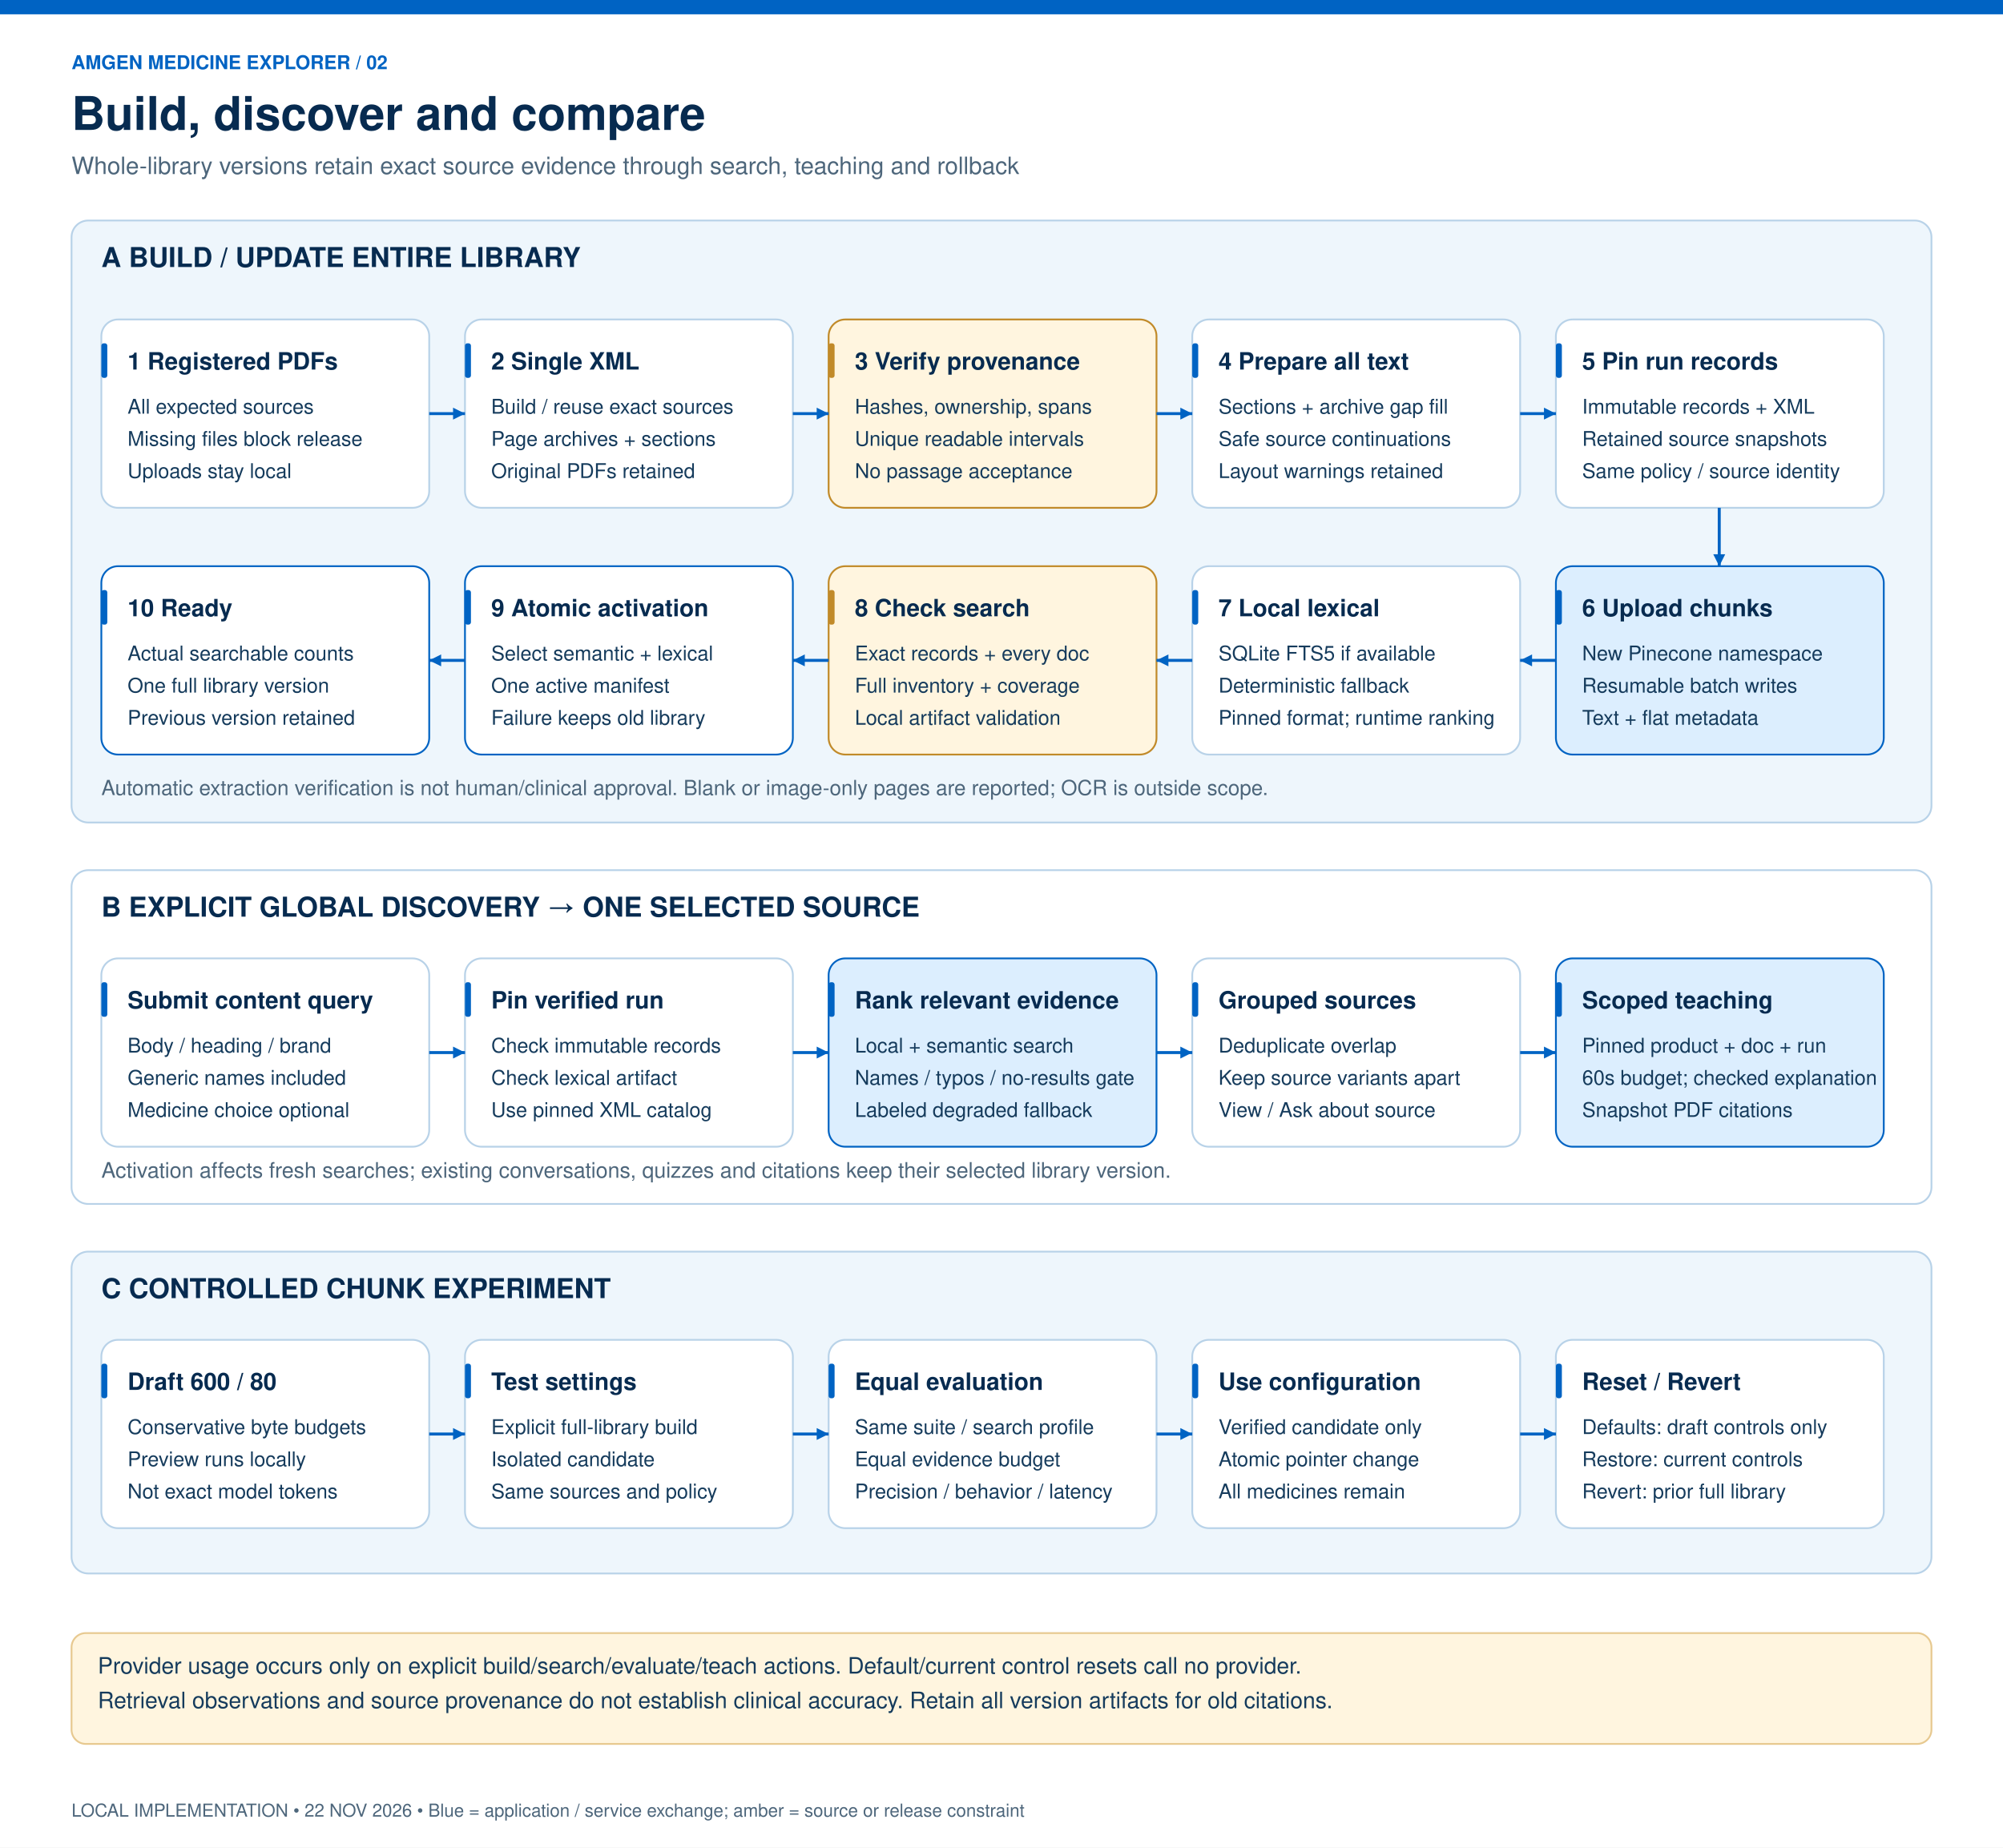
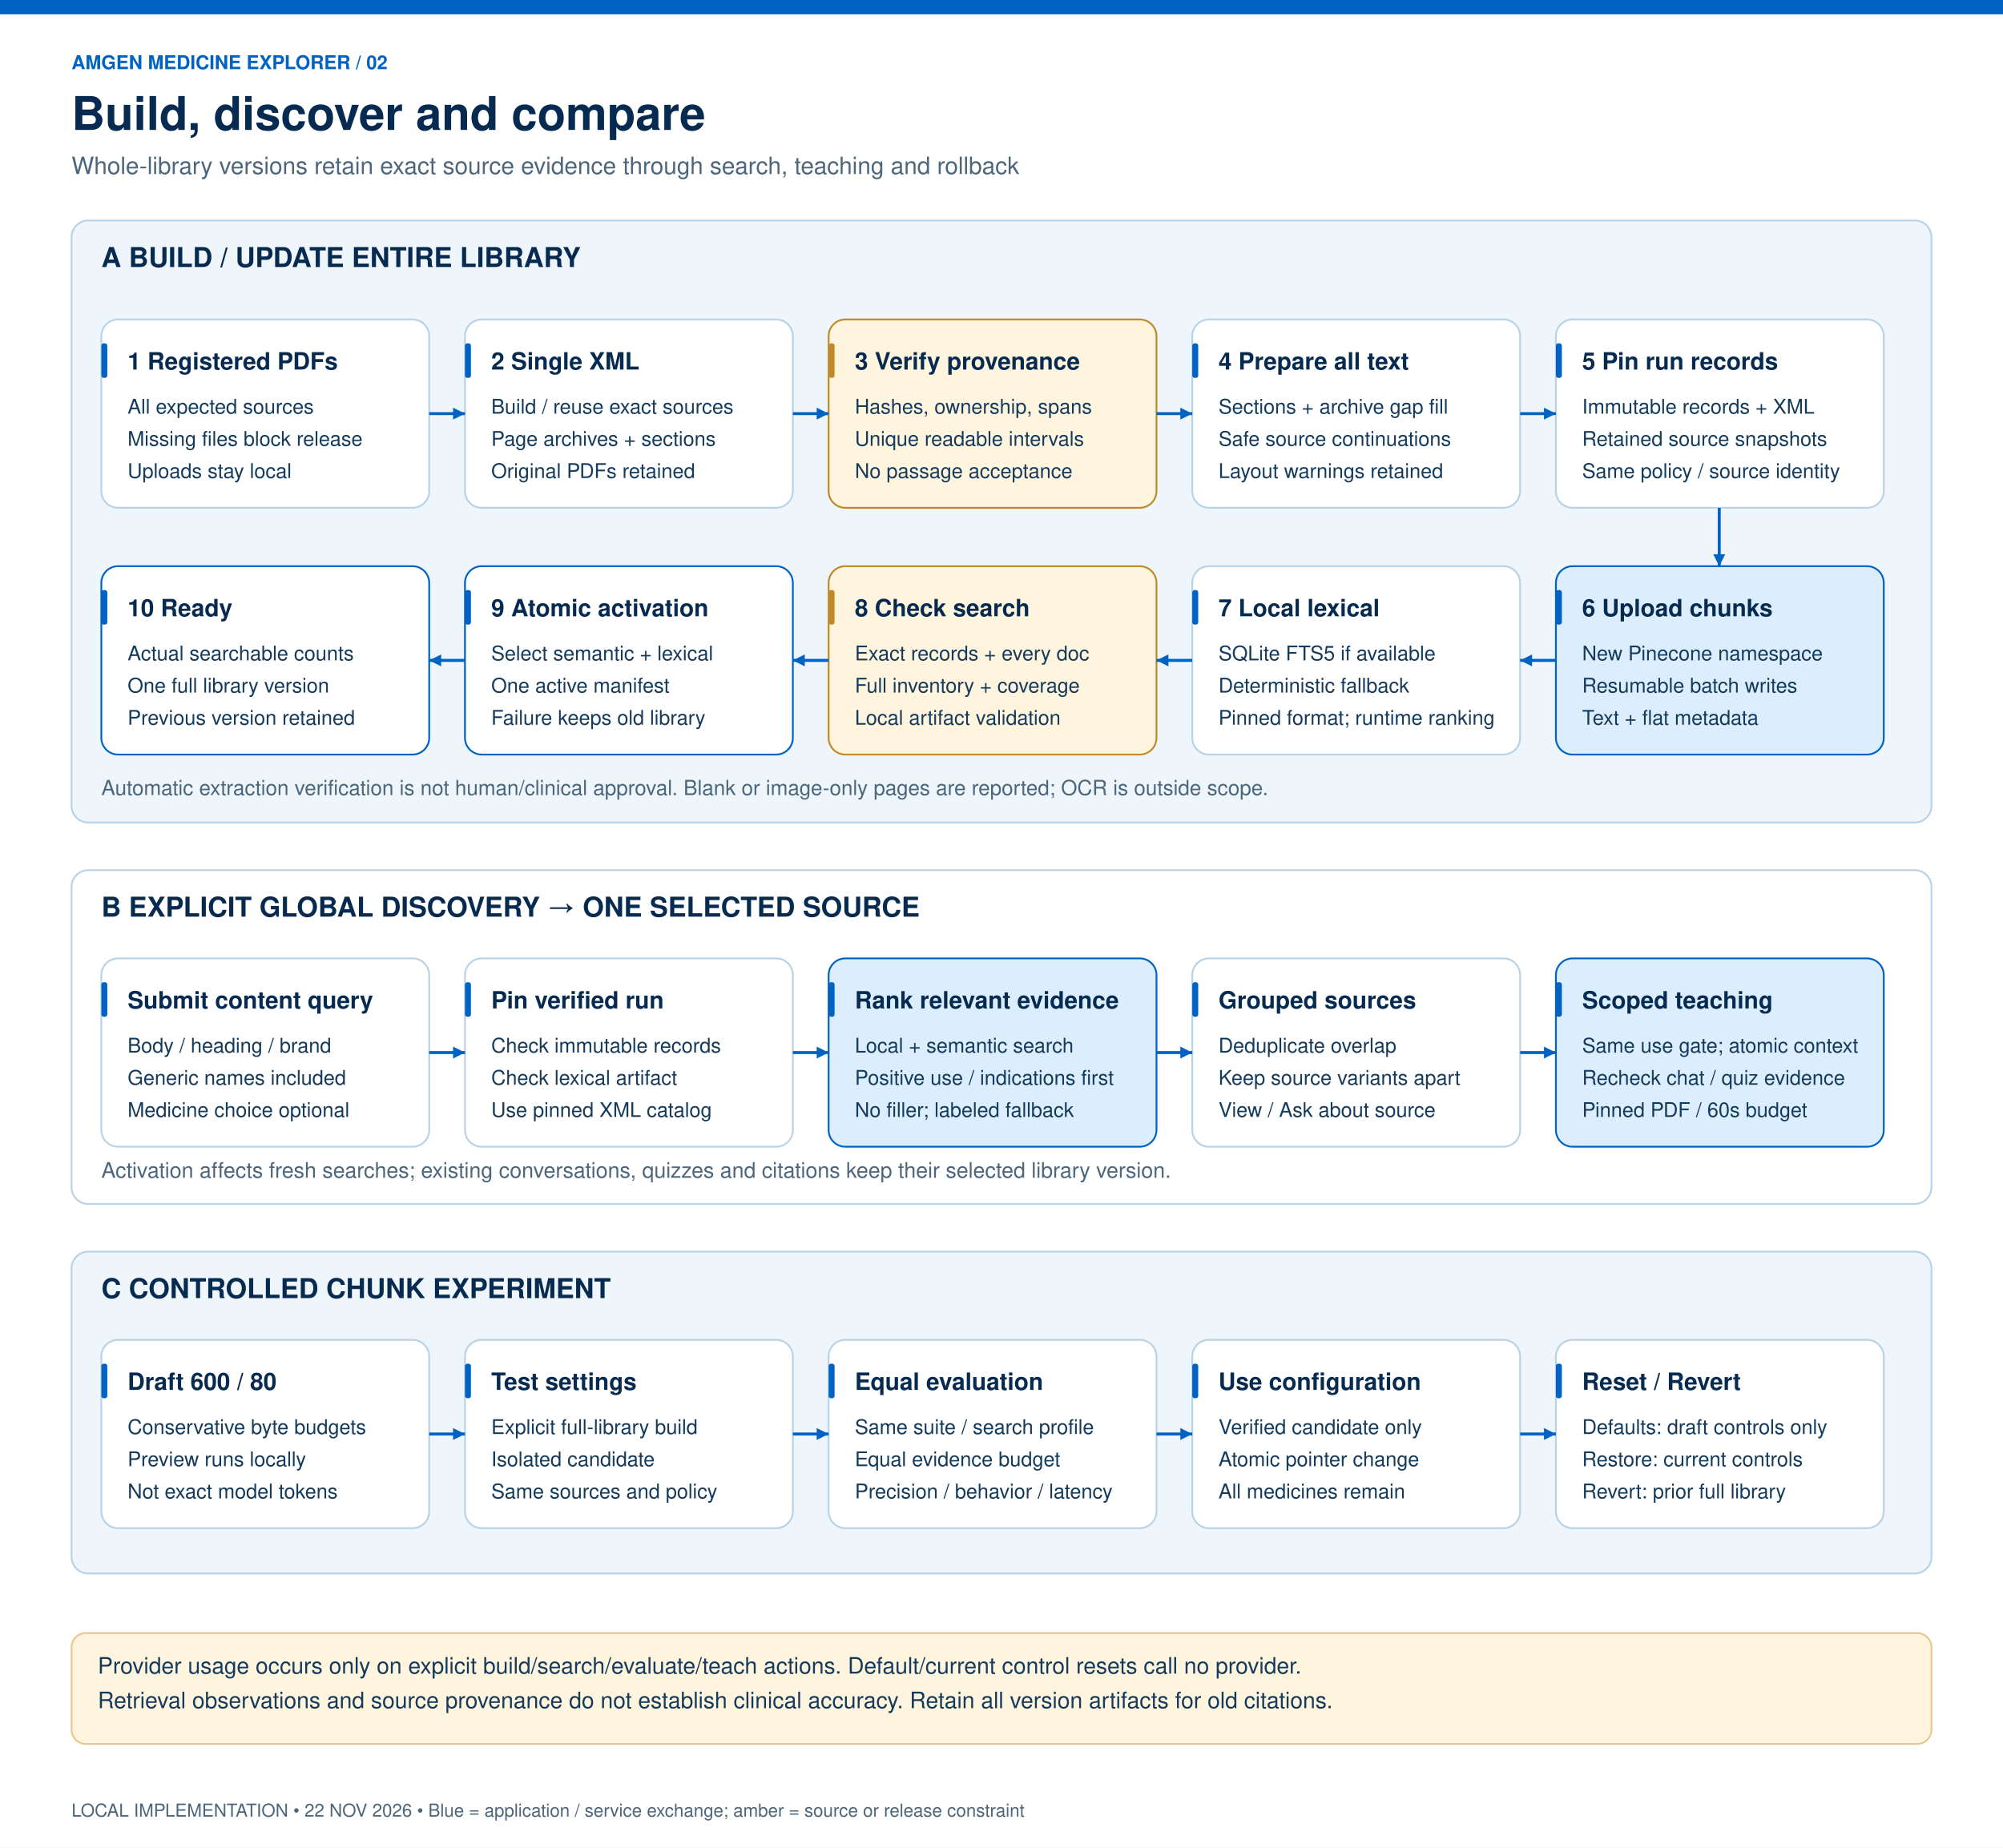
<svg xmlns="http://www.w3.org/2000/svg" width="1680" height="1550" viewBox="0 0 1680 1550" role="img" aria-labelledby="title desc">
  <defs>
    <marker id="arrow" markerWidth="9" markerHeight="9" refX="8" refY="4.5" orient="auto-start-reverse" markerUnits="userSpaceOnUse">
      <path d="M 0 0 L 9 4.5 L 0 9 z" fill="#0063C3" />
    </marker>
  </defs>
  <style>text { font-family: Helvetica, Arial, sans-serif; } .body { font-size: 19px; } </style>
  <rect width="1680" height="1550" fill="#FFFFFF" />
  <rect width="1680" height="12" fill="#0063C3" />
  <text x="60" y="58" font-family="Helvetica, Arial, sans-serif" font-size="16" fill="#0063C3" font-weight="700" text-anchor="start">AMGEN MEDICINE EXPLORER  /  02</text>
  <text x="60" y="109" font-family="Helvetica, Arial, sans-serif" font-size="39" fill="#072B50" font-weight="700" text-anchor="start">Build, discover and compare</text>
  <text x="60" y="146" font-family="Helvetica, Arial, sans-serif" font-size="20" fill="#4D667B" font-weight="400" text-anchor="start">Whole-library versions retain exact source evidence through search, teaching and rollback</text>
  <rect x="60" y="185" width="1560" height="505" rx="14" fill="#EEF6FC" stroke="#B8D2E8" stroke-width="1.5" />
  <text x="85" y="224" font-family="Helvetica, Arial, sans-serif" font-size="23" fill="#072B50" font-weight="700" text-anchor="start">A  BUILD / UPDATE ENTIRE LIBRARY</text>
  <rect x="85" y="268" width="275" height="158" rx="14" fill="#FFFFFF" stroke="#B8D2E8" stroke-width="1.5" />
  <rect x="85" y="288" width="5" height="29" rx="2" fill="#0063C3" />
  <text x="107" y="310" font-family="Helvetica, Arial, sans-serif" font-size="20" fill="#072B50" font-weight="700" text-anchor="start">1  Registered PDFs</text>
  <text x="107" y="347" font-family="Helvetica, Arial, sans-serif" font-size="17" fill="#153B5C" font-weight="400" text-anchor="start">All expected sources</text>
  <text x="107" y="374" font-family="Helvetica, Arial, sans-serif" font-size="17" fill="#153B5C" font-weight="400" text-anchor="start">Missing files block release</text>
  <text x="107" y="401" font-family="Helvetica, Arial, sans-serif" font-size="17" fill="#153B5C" font-weight="400" text-anchor="start">Uploads stay local</text>
  <rect x="390" y="268" width="275" height="158" rx="14" fill="#FFFFFF" stroke="#B8D2E8" stroke-width="1.5" />
  <rect x="390" y="288" width="5" height="29" rx="2" fill="#0063C3" />
  <text x="412" y="310" font-family="Helvetica, Arial, sans-serif" font-size="20" fill="#072B50" font-weight="700" text-anchor="start">2  Single XML</text>
  <text x="412" y="347" font-family="Helvetica, Arial, sans-serif" font-size="17" fill="#153B5C" font-weight="400" text-anchor="start">Build / reuse exact sources</text>
  <text x="412" y="374" font-family="Helvetica, Arial, sans-serif" font-size="17" fill="#153B5C" font-weight="400" text-anchor="start">Page archives + sections</text>
  <text x="412" y="401" font-family="Helvetica, Arial, sans-serif" font-size="17" fill="#153B5C" font-weight="400" text-anchor="start">Original PDFs retained</text>
  <rect x="695" y="268" width="275" height="158" rx="14" fill="#FFF5DF" stroke="#C18A29" stroke-width="1.5" />
  <rect x="695" y="288" width="5" height="29" rx="2" fill="#C18A29" />
  <text x="717" y="310" font-family="Helvetica, Arial, sans-serif" font-size="20" fill="#072B50" font-weight="700" text-anchor="start">3  Verify provenance</text>
  <text x="717" y="347" font-family="Helvetica, Arial, sans-serif" font-size="17" fill="#153B5C" font-weight="400" text-anchor="start">Hashes, ownership, spans</text>
  <text x="717" y="374" font-family="Helvetica, Arial, sans-serif" font-size="17" fill="#153B5C" font-weight="400" text-anchor="start">Unique readable intervals</text>
  <text x="717" y="401" font-family="Helvetica, Arial, sans-serif" font-size="17" fill="#153B5C" font-weight="400" text-anchor="start">No passage acceptance</text>
  <rect x="1000" y="268" width="275" height="158" rx="14" fill="#FFFFFF" stroke="#B8D2E8" stroke-width="1.5" />
  <rect x="1000" y="288" width="5" height="29" rx="2" fill="#0063C3" />
  <text x="1022" y="310" font-family="Helvetica, Arial, sans-serif" font-size="20" fill="#072B50" font-weight="700" text-anchor="start">4  Prepare all text</text>
  <text x="1022" y="347" font-family="Helvetica, Arial, sans-serif" font-size="17" fill="#153B5C" font-weight="400" text-anchor="start">Sections + archive gap fill</text>
  <text x="1022" y="374" font-family="Helvetica, Arial, sans-serif" font-size="17" fill="#153B5C" font-weight="400" text-anchor="start">Safe source continuations</text>
  <text x="1022" y="401" font-family="Helvetica, Arial, sans-serif" font-size="17" fill="#153B5C" font-weight="400" text-anchor="start">Layout warnings retained</text>
  <rect x="1305" y="268" width="275" height="158" rx="14" fill="#FFFFFF" stroke="#B8D2E8" stroke-width="1.5" />
  <rect x="1305" y="288" width="5" height="29" rx="2" fill="#0063C3" />
  <text x="1327" y="310" font-family="Helvetica, Arial, sans-serif" font-size="20" fill="#072B50" font-weight="700" text-anchor="start">5  Pin run records</text>
  <text x="1327" y="347" font-family="Helvetica, Arial, sans-serif" font-size="17" fill="#153B5C" font-weight="400" text-anchor="start">Immutable records + XML</text>
  <text x="1327" y="374" font-family="Helvetica, Arial, sans-serif" font-size="17" fill="#153B5C" font-weight="400" text-anchor="start">Retained source snapshots</text>
  <text x="1327" y="401" font-family="Helvetica, Arial, sans-serif" font-size="17" fill="#153B5C" font-weight="400" text-anchor="start">Same policy / source identity</text>
  <path d="M 360 347 L 390 347" fill="none" stroke="#0063C3" stroke-width="2.5" stroke-linejoin="round" />
  <polygon points="390,347 380.0,352.0 380.0,342.0" fill="#0063C3" />
  <path d="M 665 347 L 695 347" fill="none" stroke="#0063C3" stroke-width="2.5" stroke-linejoin="round" />
  <polygon points="695,347 685.0,352.0 685.0,342.0" fill="#0063C3" />
  <path d="M 970 347 L 1000 347" fill="none" stroke="#0063C3" stroke-width="2.5" stroke-linejoin="round" />
  <polygon points="1000,347 990.0,352.0 990.0,342.0" fill="#0063C3" />
  <path d="M 1275 347 L 1305 347" fill="none" stroke="#0063C3" stroke-width="2.5" stroke-linejoin="round" />
  <polygon points="1305,347 1295.0,352.0 1295.0,342.0" fill="#0063C3" />
  <rect x="85" y="475" width="275" height="158" rx="14" fill="#FFFFFF" stroke="#0063C3" stroke-width="1.5" />
  <rect x="85" y="495" width="5" height="29" rx="2" fill="#0063C3" />
  <text x="107" y="517" font-family="Helvetica, Arial, sans-serif" font-size="20" fill="#072B50" font-weight="700" text-anchor="start">10  Ready</text>
  <text x="107" y="554" font-family="Helvetica, Arial, sans-serif" font-size="17" fill="#153B5C" font-weight="400" text-anchor="start">Actual searchable counts</text>
  <text x="107" y="581" font-family="Helvetica, Arial, sans-serif" font-size="17" fill="#153B5C" font-weight="400" text-anchor="start">One full library version</text>
  <text x="107" y="608" font-family="Helvetica, Arial, sans-serif" font-size="17" fill="#153B5C" font-weight="400" text-anchor="start">Previous version retained</text>
  <rect x="390" y="475" width="275" height="158" rx="14" fill="#FFFFFF" stroke="#0063C3" stroke-width="1.5" />
  <rect x="390" y="495" width="5" height="29" rx="2" fill="#0063C3" />
  <text x="412" y="517" font-family="Helvetica, Arial, sans-serif" font-size="20" fill="#072B50" font-weight="700" text-anchor="start">9  Atomic activation</text>
  <text x="412" y="554" font-family="Helvetica, Arial, sans-serif" font-size="17" fill="#153B5C" font-weight="400" text-anchor="start">Select semantic + lexical</text>
  <text x="412" y="581" font-family="Helvetica, Arial, sans-serif" font-size="17" fill="#153B5C" font-weight="400" text-anchor="start">One active manifest</text>
  <text x="412" y="608" font-family="Helvetica, Arial, sans-serif" font-size="17" fill="#153B5C" font-weight="400" text-anchor="start">Failure keeps old library</text>
  <rect x="695" y="475" width="275" height="158" rx="14" fill="#FFF5DF" stroke="#C18A29" stroke-width="1.5" />
  <rect x="695" y="495" width="5" height="29" rx="2" fill="#C18A29" />
  <text x="717" y="517" font-family="Helvetica, Arial, sans-serif" font-size="20" fill="#072B50" font-weight="700" text-anchor="start">8  Check search</text>
  <text x="717" y="554" font-family="Helvetica, Arial, sans-serif" font-size="17" fill="#153B5C" font-weight="400" text-anchor="start">Exact records + every doc</text>
  <text x="717" y="581" font-family="Helvetica, Arial, sans-serif" font-size="17" fill="#153B5C" font-weight="400" text-anchor="start">Full inventory + coverage</text>
  <text x="717" y="608" font-family="Helvetica, Arial, sans-serif" font-size="17" fill="#153B5C" font-weight="400" text-anchor="start">Local artifact validation</text>
  <rect x="1000" y="475" width="275" height="158" rx="14" fill="#FFFFFF" stroke="#B8D2E8" stroke-width="1.5" />
  <rect x="1000" y="495" width="5" height="29" rx="2" fill="#0063C3" />
  <text x="1022" y="517" font-family="Helvetica, Arial, sans-serif" font-size="20" fill="#072B50" font-weight="700" text-anchor="start">7  Local lexical</text>
  <text x="1022" y="554" font-family="Helvetica, Arial, sans-serif" font-size="17" fill="#153B5C" font-weight="400" text-anchor="start">SQLite FTS5 if available</text>
  <text x="1022" y="581" font-family="Helvetica, Arial, sans-serif" font-size="17" fill="#153B5C" font-weight="400" text-anchor="start">Deterministic fallback</text>
  <text x="1022" y="608" font-family="Helvetica, Arial, sans-serif" font-size="17" fill="#153B5C" font-weight="400" text-anchor="start">Pinned format; runtime ranking</text>
  <rect x="1305" y="475" width="275" height="158" rx="14" fill="#DCEEFE" stroke="#0063C3" stroke-width="1.5" />
  <rect x="1305" y="495" width="5" height="29" rx="2" fill="#0063C3" />
  <text x="1327" y="517" font-family="Helvetica, Arial, sans-serif" font-size="20" fill="#072B50" font-weight="700" text-anchor="start">6  Upload chunks</text>
  <text x="1327" y="554" font-family="Helvetica, Arial, sans-serif" font-size="17" fill="#153B5C" font-weight="400" text-anchor="start">New Pinecone namespace</text>
  <text x="1327" y="581" font-family="Helvetica, Arial, sans-serif" font-size="17" fill="#153B5C" font-weight="400" text-anchor="start">Resumable batch writes</text>
  <text x="1327" y="608" font-family="Helvetica, Arial, sans-serif" font-size="17" fill="#153B5C" font-weight="400" text-anchor="start">Text + flat metadata</text>
  <path d="M 1442 426 L 1442 475" fill="none" stroke="#0063C3" stroke-width="2.5" stroke-linejoin="round" />
  <polygon points="1442,475 1437.0,465.0 1447.0,465.0" fill="#0063C3" />
  <path d="M 390 554 L 360 554" fill="none" stroke="#0063C3" stroke-width="2.5" stroke-linejoin="round" />
  <polygon points="360,554 370.0,549.0 370.0,559.0" fill="#0063C3" />
  <path d="M 695 554 L 665 554" fill="none" stroke="#0063C3" stroke-width="2.5" stroke-linejoin="round" />
  <polygon points="665,554 675.0,549.0 675.0,559.0" fill="#0063C3" />
  <path d="M 1000 554 L 970 554" fill="none" stroke="#0063C3" stroke-width="2.5" stroke-linejoin="round" />
  <polygon points="970,554 980.0,549.0 980.0,559.0" fill="#0063C3" />
  <path d="M 1305 554 L 1275 554" fill="none" stroke="#0063C3" stroke-width="2.5" stroke-linejoin="round" />
  <polygon points="1275,554 1285.0,549.0 1285.0,559.0" fill="#0063C3" />
  <text x="85" y="667" font-family="Helvetica, Arial, sans-serif" font-size="17.5" fill="#4D667B" font-weight="400" text-anchor="start">Automatic extraction verification is not human/clinical approval. Blank or image-only pages are reported; OCR is outside scope.</text>
  <rect x="60" y="730" width="1560" height="280" rx="14" fill="#FFFFFF" stroke="#B8D2E8" stroke-width="1.5" />
  <text x="85" y="769" font-family="Helvetica, Arial, sans-serif" font-size="23" fill="#072B50" font-weight="700" text-anchor="start">B  EXPLICIT GLOBAL DISCOVERY → ONE SELECTED SOURCE</text>
  <rect x="85" y="804" width="275" height="158" rx="14" fill="#FFFFFF" stroke="#B8D2E8" stroke-width="1.5" />
  <rect x="85" y="824" width="5" height="29" rx="2" fill="#0063C3" />
  <text x="107" y="846" font-family="Helvetica, Arial, sans-serif" font-size="20" fill="#072B50" font-weight="700" text-anchor="start">Submit content query</text>
  <text x="107" y="883" font-family="Helvetica, Arial, sans-serif" font-size="17" fill="#153B5C" font-weight="400" text-anchor="start">Body / heading / brand</text>
  <text x="107" y="910" font-family="Helvetica, Arial, sans-serif" font-size="17" fill="#153B5C" font-weight="400" text-anchor="start">Generic names included</text>
  <text x="107" y="937" font-family="Helvetica, Arial, sans-serif" font-size="17" fill="#153B5C" font-weight="400" text-anchor="start">Medicine choice optional</text>
  <rect x="390" y="804" width="275" height="158" rx="14" fill="#FFFFFF" stroke="#B8D2E8" stroke-width="1.5" />
  <rect x="390" y="824" width="5" height="29" rx="2" fill="#0063C3" />
  <text x="412" y="846" font-family="Helvetica, Arial, sans-serif" font-size="20" fill="#072B50" font-weight="700" text-anchor="start">Pin verified run</text>
  <text x="412" y="883" font-family="Helvetica, Arial, sans-serif" font-size="17" fill="#153B5C" font-weight="400" text-anchor="start">Check immutable records</text>
  <text x="412" y="910" font-family="Helvetica, Arial, sans-serif" font-size="17" fill="#153B5C" font-weight="400" text-anchor="start">Check lexical artifact</text>
  <text x="412" y="937" font-family="Helvetica, Arial, sans-serif" font-size="17" fill="#153B5C" font-weight="400" text-anchor="start">Use pinned XML catalog</text>
  <rect x="695" y="804" width="275" height="158" rx="14" fill="#DCEEFE" stroke="#0063C3" stroke-width="1.5" />
  <rect x="695" y="824" width="5" height="29" rx="2" fill="#0063C3" />
  <text x="717" y="846" font-family="Helvetica, Arial, sans-serif" font-size="20" fill="#072B50" font-weight="700" text-anchor="start">Rank relevant evidence</text>
  <text x="717" y="883" font-family="Helvetica, Arial, sans-serif" font-size="17" fill="#153B5C" font-weight="400" text-anchor="start">Local + semantic search</text>
-   <text x="717" y="910" font-family="Helvetica, Arial, sans-serif" font-size="17" fill="#153B5C" font-weight="400" text-anchor="start">Names / typos / no-results gate</text>
-   <text x="717" y="937" font-family="Helvetica, Arial, sans-serif" font-size="17" fill="#153B5C" font-weight="400" text-anchor="start">Labeled degraded fallback</text>
+   <text x="717" y="910" font-family="Helvetica, Arial, sans-serif" font-size="17" fill="#153B5C" font-weight="400" text-anchor="start">Positive use / indications first</text>
+   <text x="717" y="937" font-family="Helvetica, Arial, sans-serif" font-size="17" fill="#153B5C" font-weight="400" text-anchor="start">No filler; labeled fallback</text>
  <rect x="1000" y="804" width="275" height="158" rx="14" fill="#FFFFFF" stroke="#B8D2E8" stroke-width="1.5" />
  <rect x="1000" y="824" width="5" height="29" rx="2" fill="#0063C3" />
  <text x="1022" y="846" font-family="Helvetica, Arial, sans-serif" font-size="20" fill="#072B50" font-weight="700" text-anchor="start">Grouped sources</text>
  <text x="1022" y="883" font-family="Helvetica, Arial, sans-serif" font-size="17" fill="#153B5C" font-weight="400" text-anchor="start">Deduplicate overlap</text>
  <text x="1022" y="910" font-family="Helvetica, Arial, sans-serif" font-size="17" fill="#153B5C" font-weight="400" text-anchor="start">Keep source variants apart</text>
  <text x="1022" y="937" font-family="Helvetica, Arial, sans-serif" font-size="17" fill="#153B5C" font-weight="400" text-anchor="start">View / Ask about source</text>
  <rect x="1305" y="804" width="275" height="158" rx="14" fill="#DCEEFE" stroke="#0063C3" stroke-width="1.5" />
  <rect x="1305" y="824" width="5" height="29" rx="2" fill="#0063C3" />
  <text x="1327" y="846" font-family="Helvetica, Arial, sans-serif" font-size="20" fill="#072B50" font-weight="700" text-anchor="start">Scoped teaching</text>
-   <text x="1327" y="883" font-family="Helvetica, Arial, sans-serif" font-size="17" fill="#153B5C" font-weight="400" text-anchor="start">Pinned product + doc + run</text>
-   <text x="1327" y="910" font-family="Helvetica, Arial, sans-serif" font-size="17" fill="#153B5C" font-weight="400" text-anchor="start">60s budget; checked explanation</text>
-   <text x="1327" y="937" font-family="Helvetica, Arial, sans-serif" font-size="17" fill="#153B5C" font-weight="400" text-anchor="start">Snapshot PDF citations</text>
+   <text x="1327" y="883" font-family="Helvetica, Arial, sans-serif" font-size="17" fill="#153B5C" font-weight="400" text-anchor="start">Same use gate; atomic context</text>
+   <text x="1327" y="910" font-family="Helvetica, Arial, sans-serif" font-size="17" fill="#153B5C" font-weight="400" text-anchor="start">Recheck chat / quiz evidence</text>
+   <text x="1327" y="937" font-family="Helvetica, Arial, sans-serif" font-size="17" fill="#153B5C" font-weight="400" text-anchor="start">Pinned PDF / 60s budget</text>
  <path d="M 360 883 L 390 883" fill="none" stroke="#0063C3" stroke-width="2.5" stroke-linejoin="round" />
  <polygon points="390,883 380.0,888.0 380.0,878.0" fill="#0063C3" />
  <path d="M 665 883 L 695 883" fill="none" stroke="#0063C3" stroke-width="2.5" stroke-linejoin="round" />
  <polygon points="695,883 685.0,888.0 685.0,878.0" fill="#0063C3" />
  <path d="M 970 883 L 1000 883" fill="none" stroke="#0063C3" stroke-width="2.5" stroke-linejoin="round" />
  <polygon points="1000,883 990.0,888.0 990.0,878.0" fill="#0063C3" />
  <path d="M 1275 883 L 1305 883" fill="none" stroke="#0063C3" stroke-width="2.5" stroke-linejoin="round" />
  <polygon points="1305,883 1295.0,888.0 1295.0,878.0" fill="#0063C3" />
  <text x="85" y="988" font-family="Helvetica, Arial, sans-serif" font-size="18" fill="#4D667B" font-weight="400" text-anchor="start">Activation affects fresh searches; existing conversations, quizzes and citations keep their selected library version.</text>
  <rect x="60" y="1050" width="1560" height="270" rx="14" fill="#EEF6FC" stroke="#B8D2E8" stroke-width="1.5" />
  <text x="85" y="1089" font-family="Helvetica, Arial, sans-serif" font-size="23" fill="#072B50" font-weight="700" text-anchor="start">C  CONTROLLED CHUNK EXPERIMENT</text>
  <rect x="85" y="1124" width="275" height="158" rx="14" fill="#FFFFFF" stroke="#B8D2E8" stroke-width="1.5" />
  <rect x="85" y="1144" width="5" height="29" rx="2" fill="#0063C3" />
  <text x="107" y="1166" font-family="Helvetica, Arial, sans-serif" font-size="20" fill="#072B50" font-weight="700" text-anchor="start">Draft 600 / 80</text>
  <text x="107" y="1203" font-family="Helvetica, Arial, sans-serif" font-size="17" fill="#153B5C" font-weight="400" text-anchor="start">Conservative byte budgets</text>
  <text x="107" y="1230" font-family="Helvetica, Arial, sans-serif" font-size="17" fill="#153B5C" font-weight="400" text-anchor="start">Preview runs locally</text>
  <text x="107" y="1257" font-family="Helvetica, Arial, sans-serif" font-size="17" fill="#153B5C" font-weight="400" text-anchor="start">Not exact model tokens</text>
  <rect x="390" y="1124" width="275" height="158" rx="14" fill="#FFFFFF" stroke="#B8D2E8" stroke-width="1.5" />
  <rect x="390" y="1144" width="5" height="29" rx="2" fill="#0063C3" />
  <text x="412" y="1166" font-family="Helvetica, Arial, sans-serif" font-size="20" fill="#072B50" font-weight="700" text-anchor="start">Test settings</text>
  <text x="412" y="1203" font-family="Helvetica, Arial, sans-serif" font-size="17" fill="#153B5C" font-weight="400" text-anchor="start">Explicit full-library build</text>
  <text x="412" y="1230" font-family="Helvetica, Arial, sans-serif" font-size="17" fill="#153B5C" font-weight="400" text-anchor="start">Isolated candidate</text>
  <text x="412" y="1257" font-family="Helvetica, Arial, sans-serif" font-size="17" fill="#153B5C" font-weight="400" text-anchor="start">Same sources and policy</text>
  <rect x="695" y="1124" width="275" height="158" rx="14" fill="#FFFFFF" stroke="#B8D2E8" stroke-width="1.5" />
  <rect x="695" y="1144" width="5" height="29" rx="2" fill="#0063C3" />
  <text x="717" y="1166" font-family="Helvetica, Arial, sans-serif" font-size="20" fill="#072B50" font-weight="700" text-anchor="start">Equal evaluation</text>
  <text x="717" y="1203" font-family="Helvetica, Arial, sans-serif" font-size="17" fill="#153B5C" font-weight="400" text-anchor="start">Same suite / search profile</text>
  <text x="717" y="1230" font-family="Helvetica, Arial, sans-serif" font-size="17" fill="#153B5C" font-weight="400" text-anchor="start">Equal evidence budget</text>
  <text x="717" y="1257" font-family="Helvetica, Arial, sans-serif" font-size="17" fill="#153B5C" font-weight="400" text-anchor="start">Precision / behavior / latency</text>
  <rect x="1000" y="1124" width="275" height="158" rx="14" fill="#FFFFFF" stroke="#B8D2E8" stroke-width="1.5" />
  <rect x="1000" y="1144" width="5" height="29" rx="2" fill="#0063C3" />
  <text x="1022" y="1166" font-family="Helvetica, Arial, sans-serif" font-size="20" fill="#072B50" font-weight="700" text-anchor="start">Use configuration</text>
  <text x="1022" y="1203" font-family="Helvetica, Arial, sans-serif" font-size="17" fill="#153B5C" font-weight="400" text-anchor="start">Verified candidate only</text>
  <text x="1022" y="1230" font-family="Helvetica, Arial, sans-serif" font-size="17" fill="#153B5C" font-weight="400" text-anchor="start">Atomic pointer change</text>
  <text x="1022" y="1257" font-family="Helvetica, Arial, sans-serif" font-size="17" fill="#153B5C" font-weight="400" text-anchor="start">All medicines remain</text>
  <rect x="1305" y="1124" width="275" height="158" rx="14" fill="#FFFFFF" stroke="#B8D2E8" stroke-width="1.5" />
  <rect x="1305" y="1144" width="5" height="29" rx="2" fill="#0063C3" />
  <text x="1327" y="1166" font-family="Helvetica, Arial, sans-serif" font-size="20" fill="#072B50" font-weight="700" text-anchor="start">Reset / Revert</text>
  <text x="1327" y="1203" font-family="Helvetica, Arial, sans-serif" font-size="17" fill="#153B5C" font-weight="400" text-anchor="start">Defaults: draft controls only</text>
  <text x="1327" y="1230" font-family="Helvetica, Arial, sans-serif" font-size="17" fill="#153B5C" font-weight="400" text-anchor="start">Restore: current controls</text>
  <text x="1327" y="1257" font-family="Helvetica, Arial, sans-serif" font-size="17" fill="#153B5C" font-weight="400" text-anchor="start">Revert: prior full library</text>
  <path d="M 360 1203 L 390 1203" fill="none" stroke="#0063C3" stroke-width="2.5" stroke-linejoin="round" />
  <polygon points="390,1203 380.0,1208.0 380.0,1198.0" fill="#0063C3" />
  <path d="M 665 1203 L 695 1203" fill="none" stroke="#0063C3" stroke-width="2.5" stroke-linejoin="round" />
  <polygon points="695,1203 685.0,1208.0 685.0,1198.0" fill="#0063C3" />
  <path d="M 970 1203 L 1000 1203" fill="none" stroke="#0063C3" stroke-width="2.5" stroke-linejoin="round" />
  <polygon points="1000,1203 990.0,1208.0 990.0,1198.0" fill="#0063C3" />
  <path d="M 1275 1203 L 1305 1203" fill="none" stroke="#0063C3" stroke-width="2.5" stroke-linejoin="round" />
  <polygon points="1305,1203 1295.0,1208.0 1295.0,1198.0" fill="#0063C3" />
  <rect x="60" y="1370" width="1560" height="93" rx="12" fill="#FFF5DF" stroke="#E7C990" stroke-width="1.5" />
  <text x="82" y="1404" font-family="Helvetica, Arial, sans-serif" font-size="19" fill="#153B5C" font-weight="400" text-anchor="start">Provider usage occurs only on explicit build/search/evaluate/teach actions. Default/current control resets call no provider.</text>
  <text x="82" y="1433" font-family="Helvetica, Arial, sans-serif" font-size="19" fill="#153B5C" font-weight="400" text-anchor="start">Retrieval observations and source provenance do not establish clinical accuracy. Retain all version artifacts for old citations.</text>
  <text x="60" y="1524" font-family="Helvetica, Arial, sans-serif" font-size="15" fill="#4D667B" font-weight="400" text-anchor="start">LOCAL IMPLEMENTATION  •  22 NOV 2026  •  Blue = application / service exchange; amber = source or release constraint</text>
</svg>
